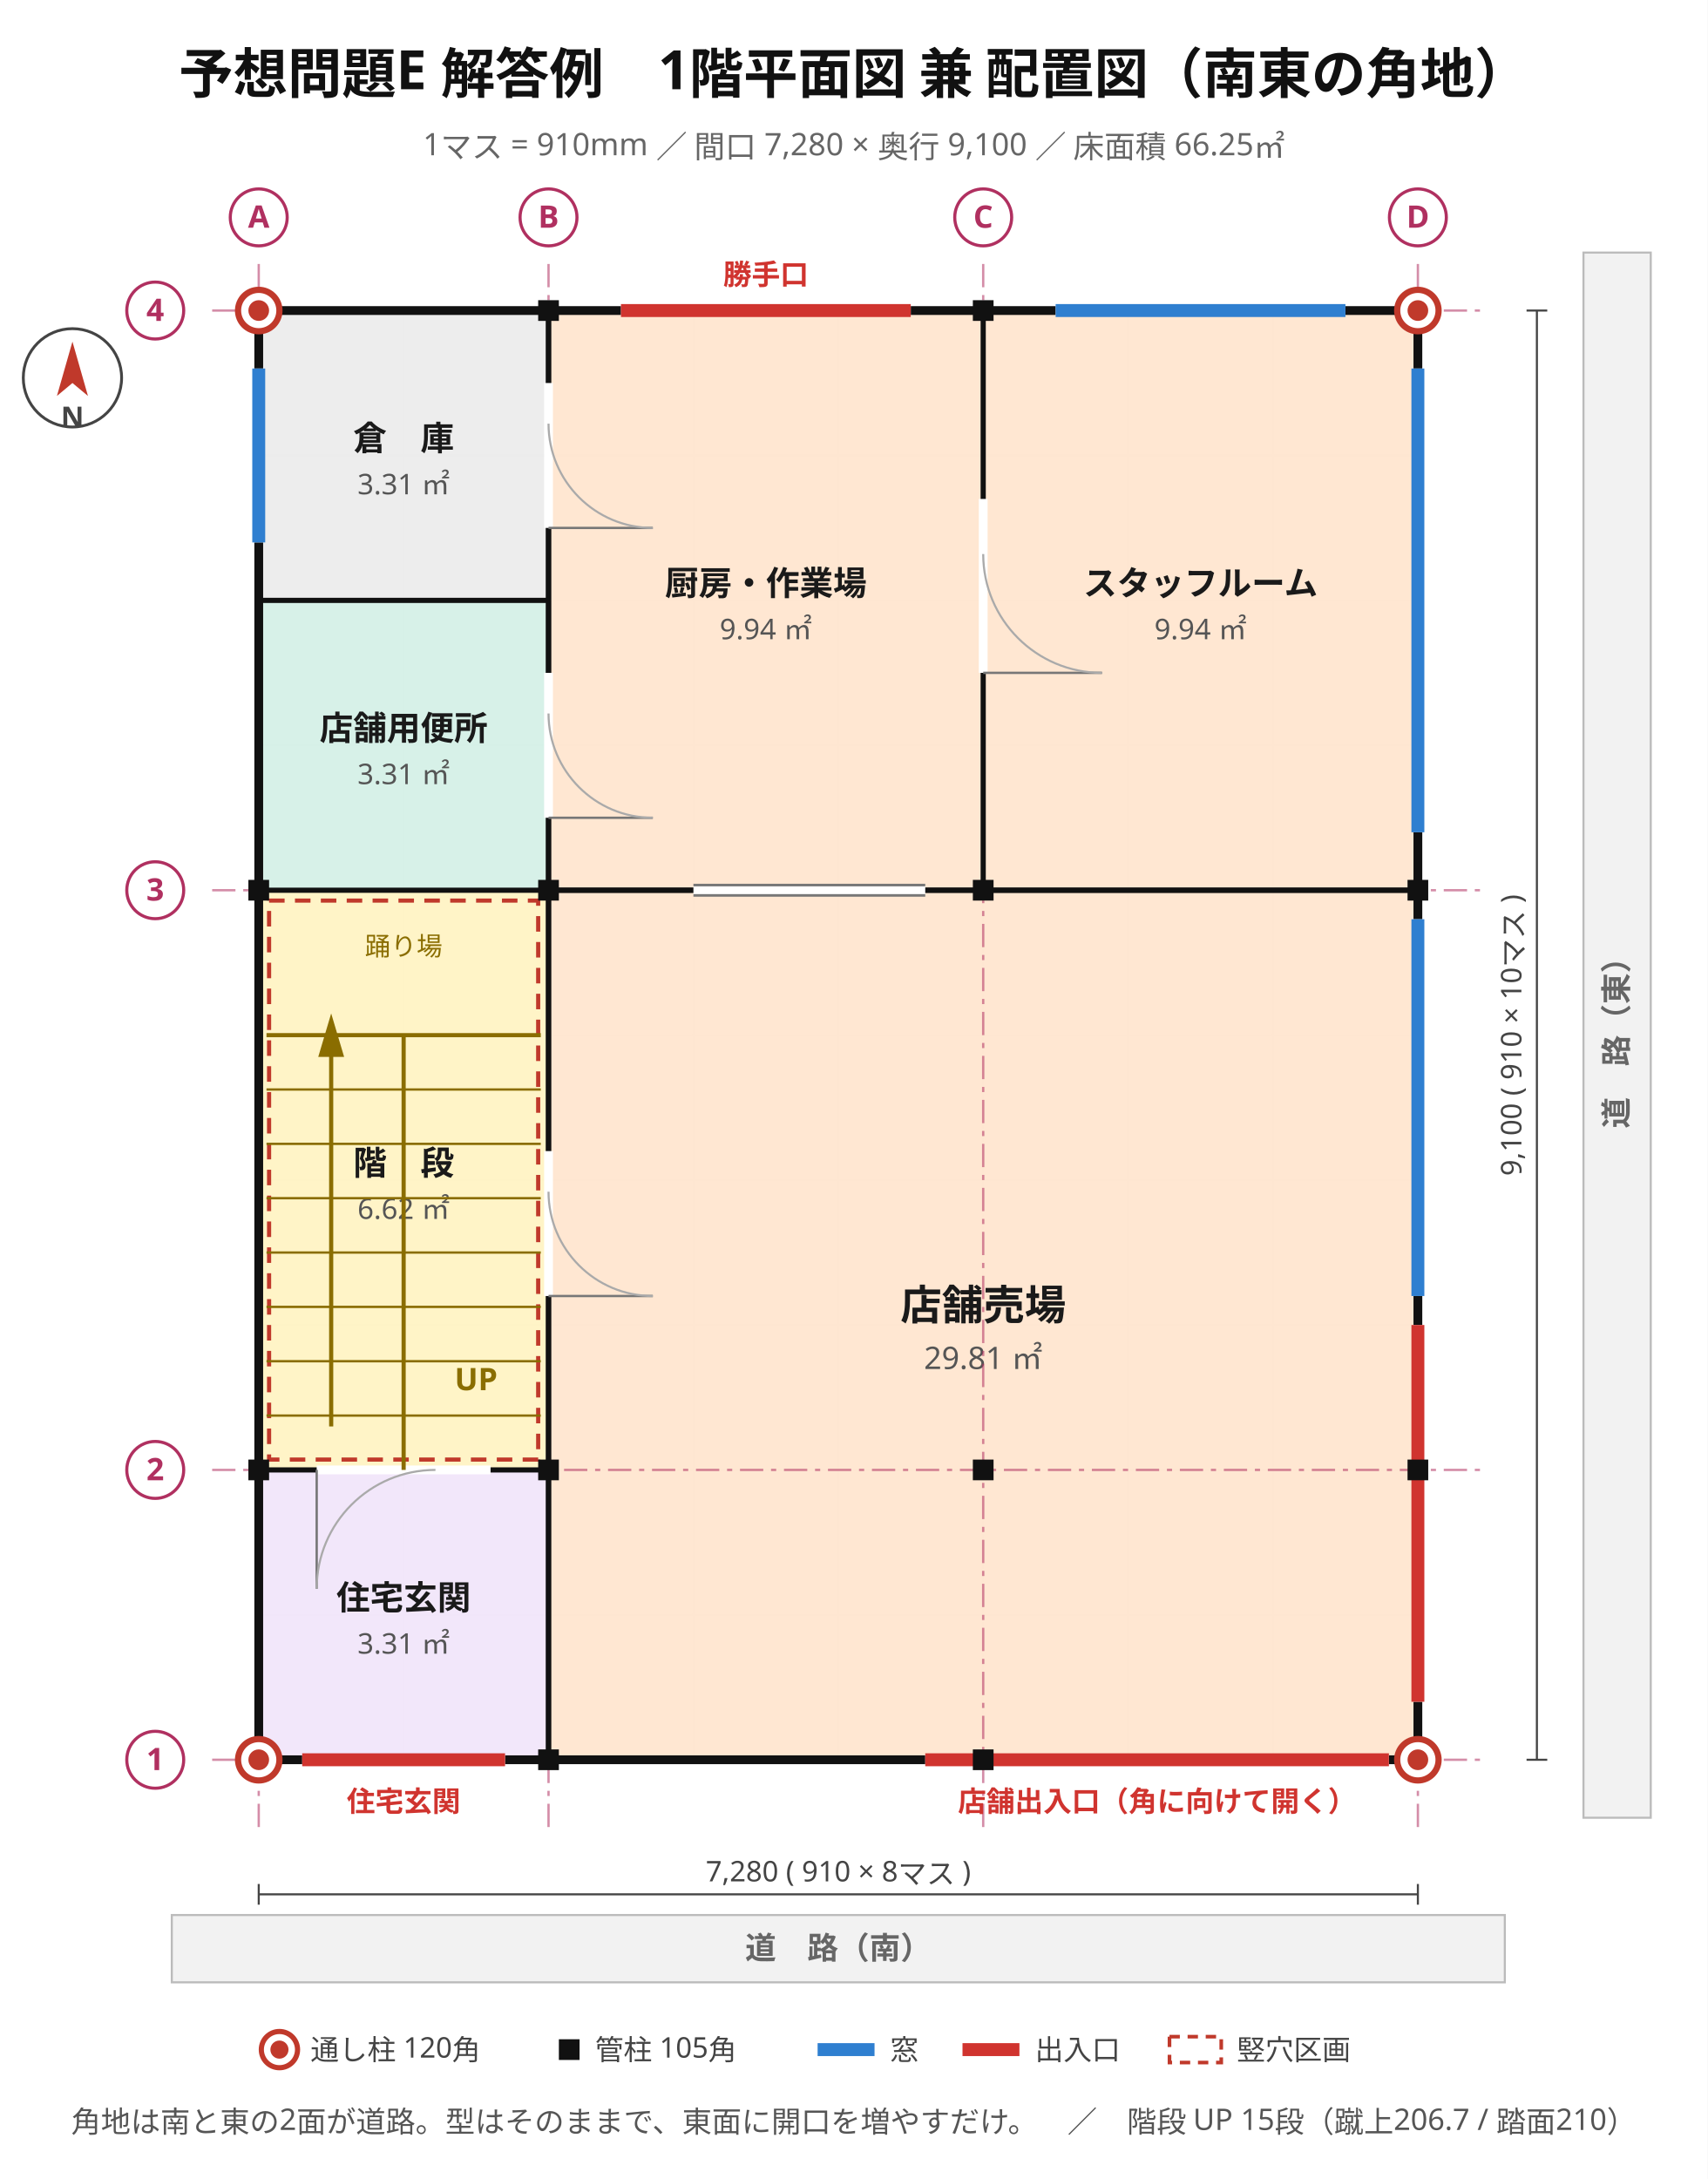
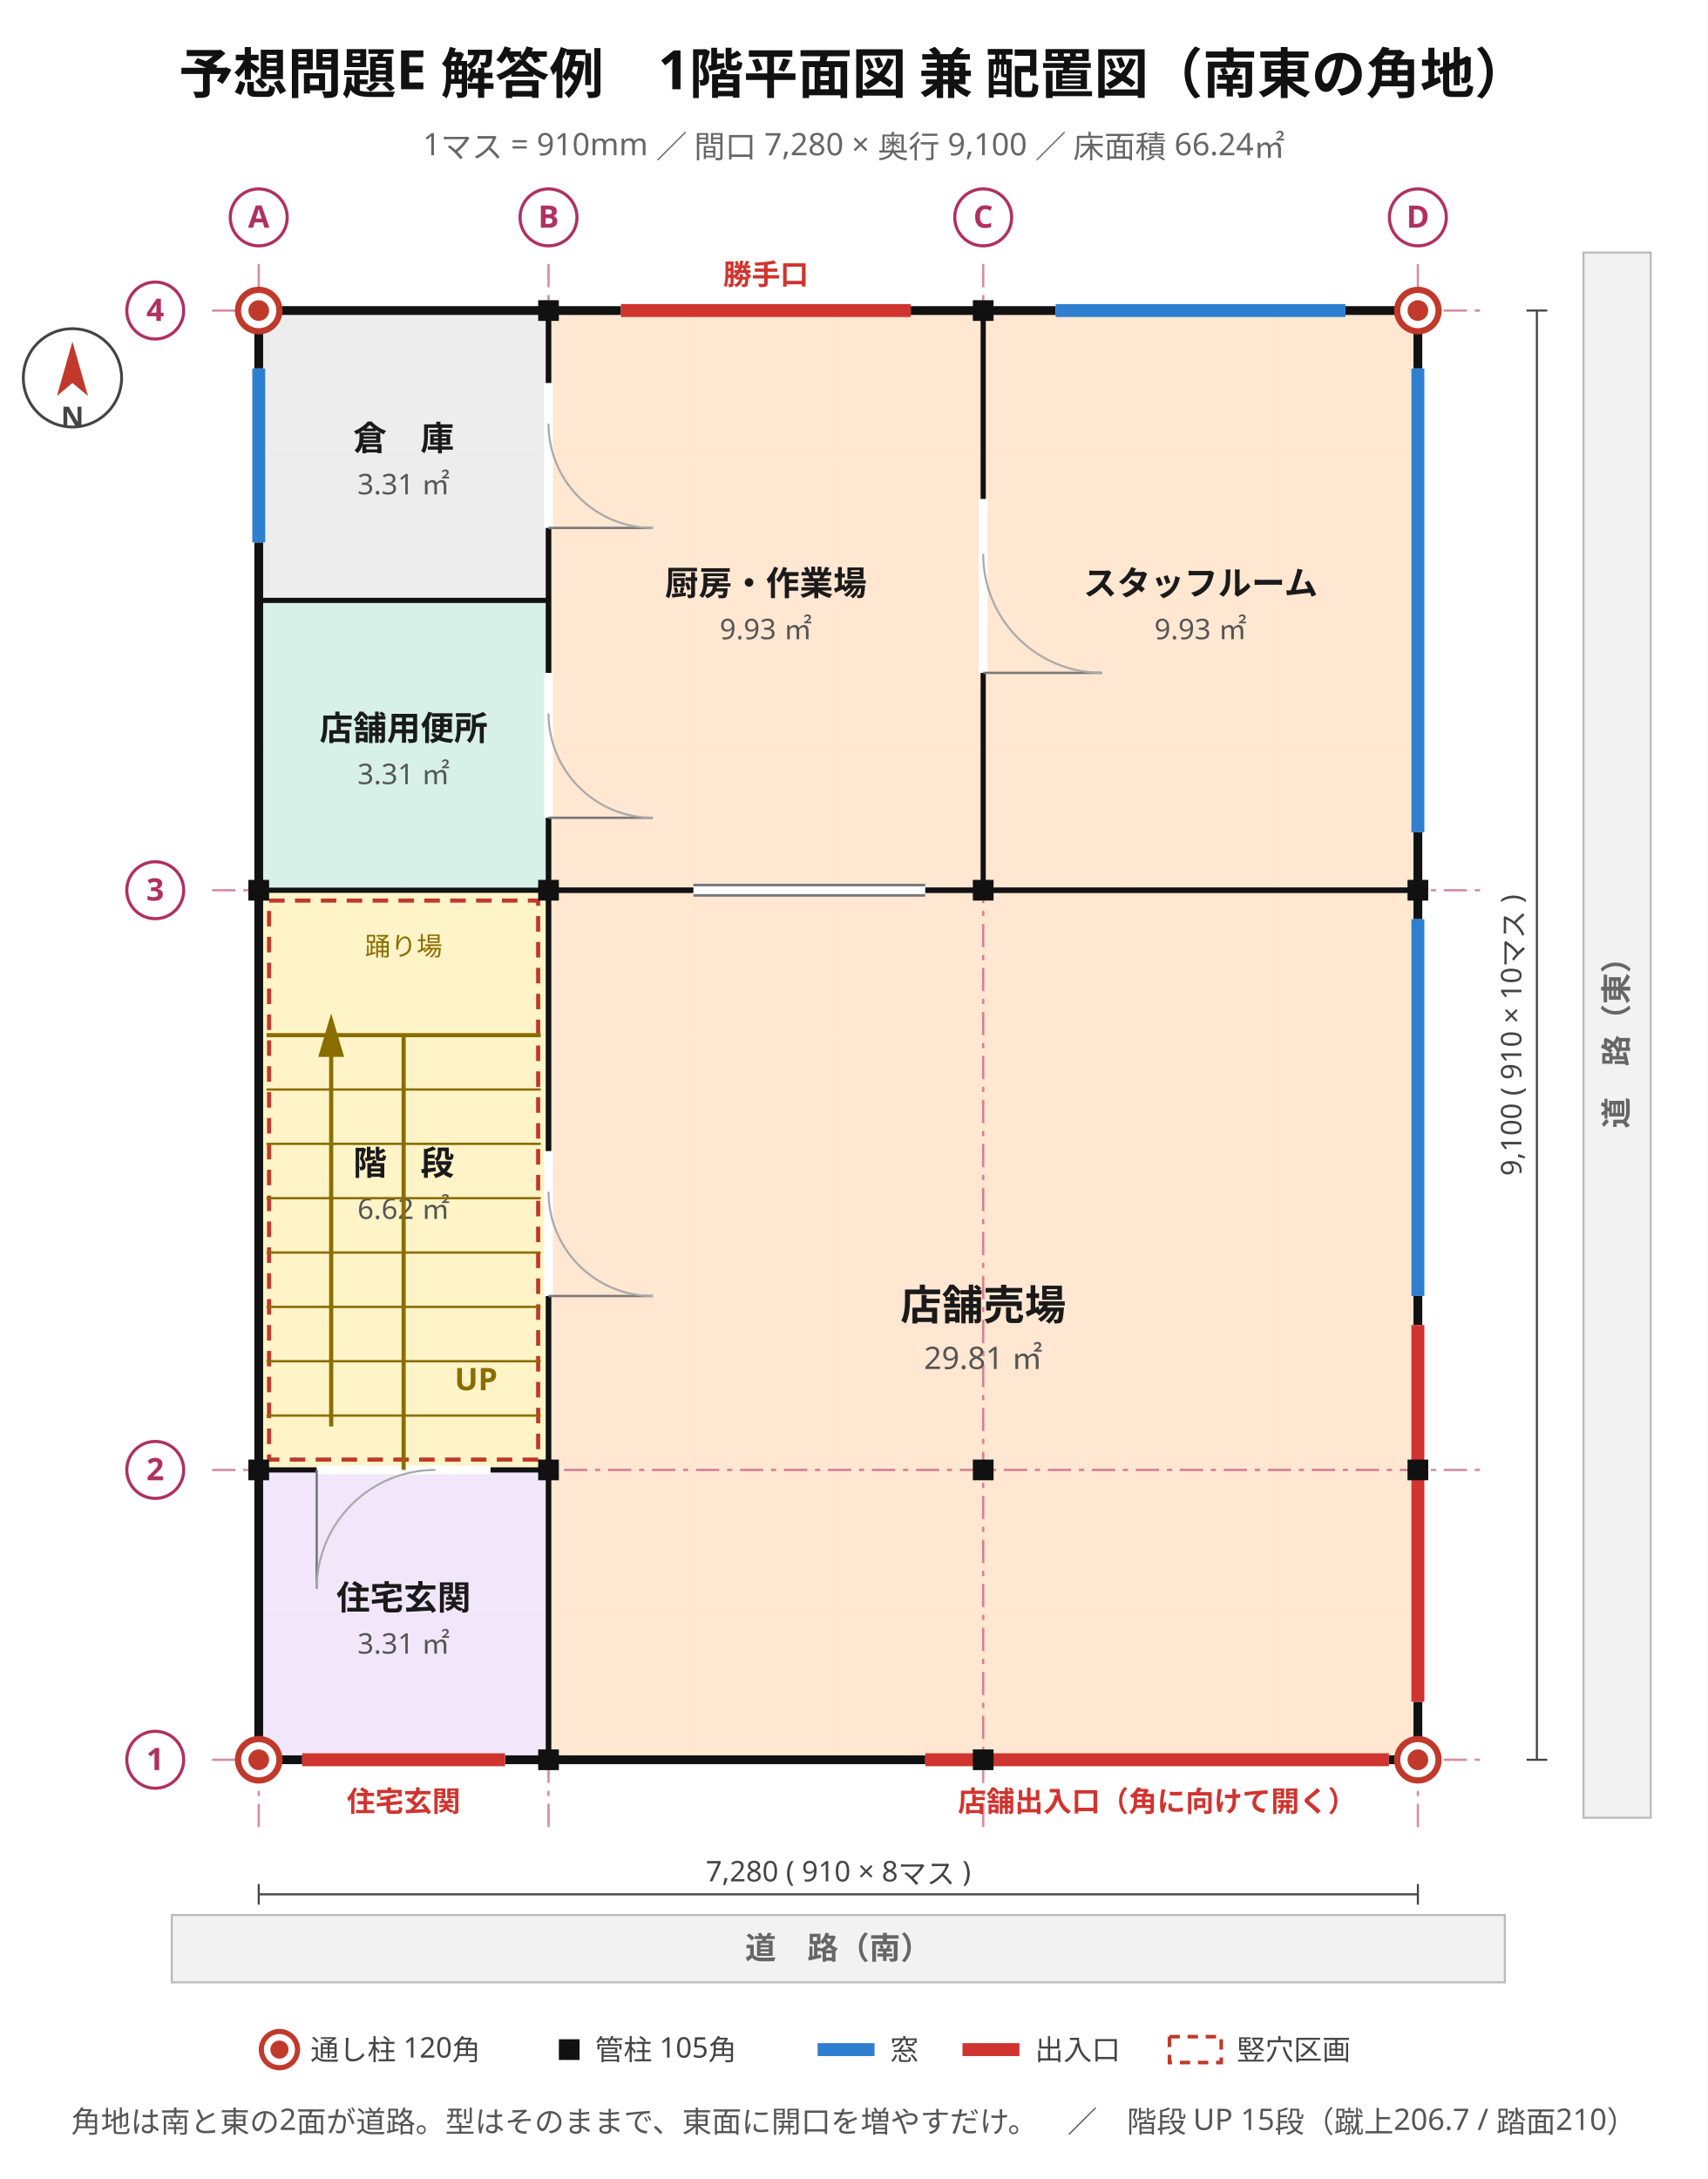
<svg xmlns="http://www.w3.org/2000/svg" viewBox="0 0 660 842" width="660" height="842" font-family="'Hiragino Sans','Hiragino Kaku Gothic ProN','Noto Sans JP','Yu Gothic',Meiryo,'IPAGothic',sans-serif">
  <rect width="660" height="842" fill="#ffffff" />
  <text x="330" y="36" font-size="21" text-anchor="middle" fill="#111" font-weight="700" font-family="'Hiragino Sans','Hiragino Kaku Gothic ProN','Noto Sans JP','Yu Gothic',Meiryo,'IPAGothic',sans-serif">予想問題E 解答例　1階平面図 兼 配置図（南東の角地）</text>
-   <text x="330" y="60" font-size="12" text-anchor="middle" fill="#666" font-weight="400" font-family="'Hiragino Sans','Hiragino Kaku Gothic ProN','Noto Sans JP','Yu Gothic',Meiryo,'IPAGothic',sans-serif">1マス = 910mm ／ 間口 7,280 × 奥行 9,100 ／ 床面積 66.25㎡</text>
+   <text x="330" y="60" font-size="12" text-anchor="middle" fill="#666" font-weight="400" font-family="'Hiragino Sans','Hiragino Kaku Gothic ProN','Noto Sans JP','Yu Gothic',Meiryo,'IPAGothic',sans-serif">1マス = 910mm ／ 間口 7,280 × 奥行 9,100 ／ 床面積 66.24㎡</text>
  <line x1="100" y1="120" x2="100" y2="680" stroke="#e8e8e8" stroke-width="0.7" />
  <line x1="156" y1="120" x2="156" y2="680" stroke="#e8e8e8" stroke-width="0.7" />
  <line x1="212" y1="120" x2="212" y2="680" stroke="#e8e8e8" stroke-width="0.7" />
  <line x1="268" y1="120" x2="268" y2="680" stroke="#e8e8e8" stroke-width="0.7" />
  <line x1="324" y1="120" x2="324" y2="680" stroke="#e8e8e8" stroke-width="0.7" />
  <line x1="380" y1="120" x2="380" y2="680" stroke="#e8e8e8" stroke-width="0.7" />
  <line x1="436" y1="120" x2="436" y2="680" stroke="#e8e8e8" stroke-width="0.7" />
  <line x1="492" y1="120" x2="492" y2="680" stroke="#e8e8e8" stroke-width="0.7" />
  <line x1="548" y1="120" x2="548" y2="680" stroke="#e8e8e8" stroke-width="0.7" />
  <line x1="100" y1="680" x2="548" y2="680" stroke="#e8e8e8" stroke-width="0.7" />
  <line x1="100" y1="624" x2="548" y2="624" stroke="#e8e8e8" stroke-width="0.7" />
  <line x1="100" y1="568" x2="548" y2="568" stroke="#e8e8e8" stroke-width="0.7" />
  <line x1="100" y1="512" x2="548" y2="512" stroke="#e8e8e8" stroke-width="0.7" />
  <line x1="100" y1="456" x2="548" y2="456" stroke="#e8e8e8" stroke-width="0.7" />
  <line x1="100" y1="400" x2="548" y2="400" stroke="#e8e8e8" stroke-width="0.7" />
  <line x1="100" y1="344" x2="548" y2="344" stroke="#e8e8e8" stroke-width="0.7" />
  <line x1="100" y1="288" x2="548" y2="288" stroke="#e8e8e8" stroke-width="0.7" />
  <line x1="100" y1="232" x2="548" y2="232" stroke="#e8e8e8" stroke-width="0.7" />
  <line x1="100" y1="176" x2="548" y2="176" stroke="#e8e8e8" stroke-width="0.7" />
  <line x1="100" y1="120" x2="548" y2="120" stroke="#e8e8e8" stroke-width="0.7" />
  <rect x="100" y="568" width="112" height="112" fill="#f1e6fa" stroke="#8b62b5" stroke-width="1.2" opacity="0.95" />
  <text x="156" y="622" font-size="13" text-anchor="middle" fill="#1a1a1a" font-weight="700" font-family="'Hiragino Sans','Hiragino Kaku Gothic ProN','Noto Sans JP','Yu Gothic',Meiryo,'IPAGothic',sans-serif">住宅玄関</text>
  <text x="156" y="639" font-size="11" text-anchor="middle" fill="#555" font-weight="400" font-family="'Hiragino Sans','Hiragino Kaku Gothic ProN','Noto Sans JP','Yu Gothic',Meiryo,'IPAGothic',sans-serif">3.31 ㎡</text>
  <rect x="100" y="344" width="112" height="224" fill="#fff3c4" stroke="#bb9508" stroke-width="1.2" opacity="0.95" />
  <text x="156" y="454" font-size="13" text-anchor="middle" fill="#1a1a1a" font-weight="700" font-family="'Hiragino Sans','Hiragino Kaku Gothic ProN','Noto Sans JP','Yu Gothic',Meiryo,'IPAGothic',sans-serif">階　段</text>
  <text x="156" y="471" font-size="11" text-anchor="middle" fill="#555" font-weight="400" font-family="'Hiragino Sans','Hiragino Kaku Gothic ProN','Noto Sans JP','Yu Gothic',Meiryo,'IPAGothic',sans-serif">6.62 ㎡</text>
  <rect x="100" y="232" width="112" height="112" fill="#d5f0e7" stroke="#2f9077" stroke-width="1.2" opacity="0.95" />
  <text x="156" y="286" font-size="13" text-anchor="middle" fill="#1a1a1a" font-weight="700" font-family="'Hiragino Sans','Hiragino Kaku Gothic ProN','Noto Sans JP','Yu Gothic',Meiryo,'IPAGothic',sans-serif">店舗用便所</text>
  <text x="156" y="303" font-size="11" text-anchor="middle" fill="#555" font-weight="400" font-family="'Hiragino Sans','Hiragino Kaku Gothic ProN','Noto Sans JP','Yu Gothic',Meiryo,'IPAGothic',sans-serif">3.31 ㎡</text>
  <rect x="100" y="120" width="112" height="112" fill="#ececec" stroke="#8a8a8a" stroke-width="1.2" opacity="0.95" />
  <text x="156" y="174" font-size="13" text-anchor="middle" fill="#1a1a1a" font-weight="700" font-family="'Hiragino Sans','Hiragino Kaku Gothic ProN','Noto Sans JP','Yu Gothic',Meiryo,'IPAGothic',sans-serif">倉　庫</text>
  <text x="156" y="191" font-size="11" text-anchor="middle" fill="#555" font-weight="400" font-family="'Hiragino Sans','Hiragino Kaku Gothic ProN','Noto Sans JP','Yu Gothic',Meiryo,'IPAGothic',sans-serif">3.31 ㎡</text>
  <rect x="212" y="344" width="336" height="336" fill="#ffe6d0" stroke="#c9762f" stroke-width="1.2" opacity="0.95" />
  <text x="380" y="510" font-size="16" text-anchor="middle" fill="#1a1a1a" font-weight="700" font-family="'Hiragino Sans','Hiragino Kaku Gothic ProN','Noto Sans JP','Yu Gothic',Meiryo,'IPAGothic',sans-serif">店舗売場</text>
  <text x="380" y="529" font-size="12" text-anchor="middle" fill="#555" font-weight="400" font-family="'Hiragino Sans','Hiragino Kaku Gothic ProN','Noto Sans JP','Yu Gothic',Meiryo,'IPAGothic',sans-serif">29.81 ㎡</text>
  <rect x="212" y="120" width="168" height="224" fill="#ffe6d0" stroke="#c9762f" stroke-width="1.2" opacity="0.95" />
  <text x="296" y="230" font-size="13" text-anchor="middle" fill="#1a1a1a" font-weight="700" font-family="'Hiragino Sans','Hiragino Kaku Gothic ProN','Noto Sans JP','Yu Gothic',Meiryo,'IPAGothic',sans-serif">厨房・作業場</text>
-   <text x="296" y="247" font-size="11" text-anchor="middle" fill="#555" font-weight="400" font-family="'Hiragino Sans','Hiragino Kaku Gothic ProN','Noto Sans JP','Yu Gothic',Meiryo,'IPAGothic',sans-serif">9.94 ㎡</text>
+   <text x="296" y="247" font-size="11" text-anchor="middle" fill="#555" font-weight="400" font-family="'Hiragino Sans','Hiragino Kaku Gothic ProN','Noto Sans JP','Yu Gothic',Meiryo,'IPAGothic',sans-serif">9.93 ㎡</text>
  <rect x="380" y="120" width="168" height="224" fill="#ffe6d0" stroke="#c9762f" stroke-width="1.2" opacity="0.95" />
  <text x="464" y="230" font-size="13" text-anchor="middle" fill="#1a1a1a" font-weight="700" font-family="'Hiragino Sans','Hiragino Kaku Gothic ProN','Noto Sans JP','Yu Gothic',Meiryo,'IPAGothic',sans-serif">スタッフルーム</text>
-   <text x="464" y="247" font-size="11" text-anchor="middle" fill="#555" font-weight="400" font-family="'Hiragino Sans','Hiragino Kaku Gothic ProN','Noto Sans JP','Yu Gothic',Meiryo,'IPAGothic',sans-serif">9.94 ㎡</text>
+   <text x="464" y="247" font-size="11" text-anchor="middle" fill="#555" font-weight="400" font-family="'Hiragino Sans','Hiragino Kaku Gothic ProN','Noto Sans JP','Yu Gothic',Meiryo,'IPAGothic',sans-serif">9.93 ㎡</text>
  <line x1="100" y1="102" x2="100" y2="706" stroke="#b03060" stroke-width="0.9" stroke-dasharray="9 3 2 3" opacity="0.55" />
  <line x1="212" y1="102" x2="212" y2="706" stroke="#b03060" stroke-width="0.9" stroke-dasharray="9 3 2 3" opacity="0.55" />
  <line x1="380" y1="102" x2="380" y2="706" stroke="#b03060" stroke-width="0.9" stroke-dasharray="9 3 2 3" opacity="0.55" />
  <line x1="548" y1="102" x2="548" y2="706" stroke="#b03060" stroke-width="0.9" stroke-dasharray="9 3 2 3" opacity="0.55" />
  <line x1="82" y1="680" x2="574" y2="680" stroke="#b03060" stroke-width="0.9" stroke-dasharray="9 3 2 3" opacity="0.55" />
  <line x1="82" y1="568" x2="574" y2="568" stroke="#b03060" stroke-width="0.9" stroke-dasharray="9 3 2 3" opacity="0.55" />
  <line x1="82" y1="344" x2="574" y2="344" stroke="#b03060" stroke-width="0.9" stroke-dasharray="9 3 2 3" opacity="0.55" />
  <line x1="82" y1="120" x2="574" y2="120" stroke="#b03060" stroke-width="0.9" stroke-dasharray="9 3 2 3" opacity="0.55" />
  <rect x="100" y="120" width="448" height="560" stroke="#111" stroke-width="3.4" fill="none" />
  <line x1="357.6" y1="680" x2="536.8" y2="680" stroke="#ffffff" stroke-width="4.2" />
  <line x1="357.6" y1="680" x2="536.8" y2="680" stroke="#d0342f" stroke-width="5.0" />
  <text x="447.2" y="700" font-size="11" text-anchor="middle" fill="#d0342f" font-weight="700" font-family="'Hiragino Sans','Hiragino Kaku Gothic ProN','Noto Sans JP','Yu Gothic',Meiryo,'IPAGothic',sans-serif">店舗出入口（角に向けて開く）</text>
  <line x1="116.8" y1="680" x2="195.2" y2="680" stroke="#ffffff" stroke-width="4.2" />
  <line x1="116.8" y1="680" x2="195.2" y2="680" stroke="#d0342f" stroke-width="5.0" />
  <text x="156" y="700" font-size="11" text-anchor="middle" fill="#d0342f" font-weight="700" font-family="'Hiragino Sans','Hiragino Kaku Gothic ProN','Noto Sans JP','Yu Gothic',Meiryo,'IPAGothic',sans-serif">住宅玄関</text>
  <line x1="548" y1="657.6" x2="548" y2="512" stroke="#ffffff" stroke-width="4.2" />
  <line x1="548" y1="657.6" x2="548" y2="512" stroke="#d0342f" stroke-width="5.0" />
  <line x1="548" y1="500.8" x2="548" y2="355.2" stroke="#ffffff" stroke-width="4.2" />
  <line x1="548" y1="500.8" x2="548" y2="355.2" stroke="#2f7fd0" stroke-width="5.0" />
  <line x1="548" y1="321.6" x2="548" y2="142.4" stroke="#ffffff" stroke-width="4.2" />
  <line x1="548" y1="321.6" x2="548" y2="142.4" stroke="#2f7fd0" stroke-width="5.0" />
  <line x1="240" y1="120" x2="352" y2="120" stroke="#ffffff" stroke-width="4.2" />
  <line x1="240" y1="120" x2="352" y2="120" stroke="#d0342f" stroke-width="5.0" />
  <text x="296" y="110" font-size="11" text-anchor="middle" fill="#d0342f" font-weight="700" font-family="'Hiragino Sans','Hiragino Kaku Gothic ProN','Noto Sans JP','Yu Gothic',Meiryo,'IPAGothic',sans-serif">勝手口</text>
  <line x1="408" y1="120" x2="520" y2="120" stroke="#ffffff" stroke-width="4.2" />
  <line x1="408" y1="120" x2="520" y2="120" stroke="#2f7fd0" stroke-width="5.0" />
  <line x1="100" y1="209.6" x2="100" y2="142.4" stroke="#ffffff" stroke-width="4.2" />
  <line x1="100" y1="209.6" x2="100" y2="142.4" stroke="#2f7fd0" stroke-width="5.0" />
+   <line x1="212" y1="680" x2="212" y2="568" stroke="#111" stroke-width="2.0" />
+   <line x1="100" y1="232" x2="212" y2="232" stroke="#111" stroke-width="2.0" />
+   <line x1="212" y1="344" x2="212" y2="232" stroke="#111" stroke-width="2.0" />
+   <line x1="380" y1="344" x2="548" y2="344" stroke="#111" stroke-width="2.0" />
+   <line x1="100" y1="344" x2="212" y2="344" stroke="#111" stroke-width="2.0" />
+   <line x1="380" y1="344" x2="380" y2="120" stroke="#111" stroke-width="2.0" />
+   <line x1="212" y1="344" x2="380" y2="344" stroke="#111" stroke-width="2.0" />
  <line x1="212" y1="344" x2="548" y2="344" stroke="#111" stroke-width="2.0" />
-   <line x1="212" y1="344" x2="380" y2="344" stroke="#111" stroke-width="2.0" />
+   <line x1="212" y1="232" x2="212" y2="120" stroke="#111" stroke-width="2.0" />
+   <line x1="212" y1="344" x2="212" y2="120" stroke="#111" stroke-width="2.0" />
  <line x1="212" y1="680" x2="212" y2="344" stroke="#111" stroke-width="2.0" />
  <line x1="100" y1="568" x2="212" y2="568" stroke="#111" stroke-width="2.0" />
-   <line x1="212" y1="344" x2="212" y2="120" stroke="#111" stroke-width="2.0" />
-   <line x1="212" y1="232" x2="212" y2="120" stroke="#111" stroke-width="2.0" />
  <line x1="212" y1="568" x2="212" y2="344" stroke="#111" stroke-width="2.0" />
-   <line x1="212" y1="680" x2="212" y2="568" stroke="#111" stroke-width="2.0" />
-   <line x1="380" y1="344" x2="548" y2="344" stroke="#111" stroke-width="2.0" />
-   <line x1="212" y1="344" x2="212" y2="232" stroke="#111" stroke-width="2.0" />
-   <line x1="380" y1="344" x2="380" y2="120" stroke="#111" stroke-width="2.0" />
-   <line x1="100" y1="232" x2="212" y2="232" stroke="#111" stroke-width="2.0" />
-   <line x1="100" y1="344" x2="212" y2="344" stroke="#111" stroke-width="2.0" />
  <line x1="122.4" y1="568" x2="189.6" y2="568" stroke="#ffffff" stroke-width="3.4" />
  <line x1="122.4" y1="568" x2="122.4" y2="613.92" stroke="#777" stroke-width="0.9" />
  <path d="M 122.4 613.9 A 45.9 45.9 0 0 1 168.3 568.0" stroke="#aaa" stroke-width="0.8" fill="none" />
  <line x1="212" y1="500.8" x2="212" y2="444.8" stroke="#ffffff" stroke-width="3.4" />
  <line x1="212" y1="500.8" x2="252.32" y2="500.8" stroke="#777" stroke-width="0.9" />
  <path d="M 252.3 500.8 A 40.3 40.3 0 0 1 212.0 460.5" stroke="#aaa" stroke-width="0.8" fill="none" />
  <line x1="268" y1="344" x2="357.6" y2="344" stroke="#ffffff" stroke-width="3.4" />
  <line x1="268" y1="342" x2="357.6" y2="342" stroke="#777" stroke-width="1.0" />
  <line x1="268" y1="346" x2="357.6" y2="346" stroke="#777" stroke-width="1.0" />
  <line x1="212" y1="316" x2="212" y2="260" stroke="#ffffff" stroke-width="3.4" />
  <line x1="212" y1="316" x2="252.32" y2="316" stroke="#777" stroke-width="0.9" />
  <path d="M 252.3 316.0 A 40.3 40.3 0 0 1 212.0 275.7" stroke="#aaa" stroke-width="0.8" fill="none" />
  <line x1="212" y1="204" x2="212" y2="148" stroke="#ffffff" stroke-width="3.4" />
  <line x1="212" y1="204" x2="252.32" y2="204" stroke="#777" stroke-width="0.9" />
  <path d="M 252.3 204.0 A 40.3 40.3 0 0 1 212.0 163.7" stroke="#aaa" stroke-width="0.8" fill="none" />
  <line x1="380" y1="260" x2="380" y2="192.8" stroke="#ffffff" stroke-width="3.4" />
  <line x1="380" y1="260" x2="425.92" y2="260" stroke="#777" stroke-width="0.9" />
  <path d="M 425.9 260.0 A 45.9 45.9 0 0 1 380.0 214.1" stroke="#aaa" stroke-width="0.8" fill="none" />
  <rect x="104" y="348" width="104" height="216" fill="none" stroke="#c0392b" stroke-width="1.6" stroke-dasharray="6 4" />
  <line x1="156" y1="568" x2="156" y2="400" stroke="#8a6d00" stroke-width="1.6" />
  <line x1="103" y1="547" x2="156" y2="547" stroke="#8a6d00" stroke-width="0.9" />
  <line x1="156" y1="547" x2="209" y2="547" stroke="#8a6d00" stroke-width="0.9" />
  <line x1="103" y1="526" x2="156" y2="526" stroke="#8a6d00" stroke-width="0.9" />
  <line x1="156" y1="526" x2="209" y2="526" stroke="#8a6d00" stroke-width="0.9" />
  <line x1="103" y1="505" x2="156" y2="505" stroke="#8a6d00" stroke-width="0.9" />
  <line x1="156" y1="505" x2="209" y2="505" stroke="#8a6d00" stroke-width="0.9" />
  <line x1="103" y1="484" x2="156" y2="484" stroke="#8a6d00" stroke-width="0.9" />
  <line x1="156" y1="484" x2="209" y2="484" stroke="#8a6d00" stroke-width="0.9" />
  <line x1="103" y1="463" x2="156" y2="463" stroke="#8a6d00" stroke-width="0.9" />
  <line x1="156" y1="463" x2="209" y2="463" stroke="#8a6d00" stroke-width="0.9" />
  <line x1="103" y1="442" x2="156" y2="442" stroke="#8a6d00" stroke-width="0.9" />
  <line x1="156" y1="442" x2="209" y2="442" stroke="#8a6d00" stroke-width="0.9" />
  <line x1="103" y1="421" x2="156" y2="421" stroke="#8a6d00" stroke-width="0.9" />
  <line x1="156" y1="421" x2="209" y2="421" stroke="#8a6d00" stroke-width="0.9" />
  <line x1="103" y1="400" x2="209" y2="400" stroke="#8a6d00" stroke-width="1.6" />
  <text x="156" y="369.2" font-size="10" text-anchor="middle" fill="#8a6d00" font-weight="400" font-family="'Hiragino Sans','Hiragino Kaku Gothic ProN','Noto Sans JP','Yu Gothic',Meiryo,'IPAGothic',sans-serif">踊り場</text>
  <line x1="128" y1="551.2" x2="128" y2="405.6" stroke="#8a6d00" stroke-width="1.6" />
  <polygon points="128,391.6 123,408.4 133,408.4" fill="#8a6d00" />
  <text x="184" y="537.2" font-size="12" text-anchor="middle" fill="#8a6d00" font-weight="700" font-family="'Hiragino Sans','Hiragino Kaku Gothic ProN','Noto Sans JP','Yu Gothic',Meiryo,'IPAGothic',sans-serif">UP</text>
  <rect x="208" y="676" width="8" height="8" fill="#111" />
  <rect x="376" y="676" width="8" height="8" fill="#111" />
  <rect x="96" y="564" width="8" height="8" fill="#111" />
  <rect x="544" y="564" width="8" height="8" fill="#111" />
  <rect x="96" y="340" width="8" height="8" fill="#111" />
  <rect x="544" y="340" width="8" height="8" fill="#111" />
  <rect x="208" y="116" width="8" height="8" fill="#111" />
  <rect x="376" y="116" width="8" height="8" fill="#111" />
  <rect x="208" y="564" width="8" height="8" fill="#111" />
  <rect x="376" y="564" width="8" height="8" fill="#111" />
  <rect x="208" y="340" width="8" height="8" fill="#111" />
  <rect x="376" y="340" width="8" height="8" fill="#111" />
  <circle cx="100" cy="680" r="8" fill="#ffffff" stroke="#c0392b" stroke-width="2.4" />
  <circle cx="100" cy="680" r="4" fill="#c0392b" />
  <circle cx="548" cy="680" r="8" fill="#ffffff" stroke="#c0392b" stroke-width="2.4" />
  <circle cx="548" cy="680" r="4" fill="#c0392b" />
  <circle cx="100" cy="120" r="8" fill="#ffffff" stroke="#c0392b" stroke-width="2.4" />
  <circle cx="100" cy="120" r="4" fill="#c0392b" />
  <circle cx="548" cy="120" r="8" fill="#ffffff" stroke="#c0392b" stroke-width="2.4" />
  <circle cx="548" cy="120" r="4" fill="#c0392b" />
  <circle cx="100" cy="84" r="11" fill="#ffffff" stroke="#b03060" stroke-width="1.2" />
  <text x="100" y="88" font-size="12" text-anchor="middle" fill="#b03060" font-weight="700" font-family="'Hiragino Sans','Hiragino Kaku Gothic ProN','Noto Sans JP','Yu Gothic',Meiryo,'IPAGothic',sans-serif">A</text>
  <circle cx="212" cy="84" r="11" fill="#ffffff" stroke="#b03060" stroke-width="1.2" />
  <text x="212" y="88" font-size="12" text-anchor="middle" fill="#b03060" font-weight="700" font-family="'Hiragino Sans','Hiragino Kaku Gothic ProN','Noto Sans JP','Yu Gothic',Meiryo,'IPAGothic',sans-serif">B</text>
  <circle cx="380" cy="84" r="11" fill="#ffffff" stroke="#b03060" stroke-width="1.2" />
  <text x="380" y="88" font-size="12" text-anchor="middle" fill="#b03060" font-weight="700" font-family="'Hiragino Sans','Hiragino Kaku Gothic ProN','Noto Sans JP','Yu Gothic',Meiryo,'IPAGothic',sans-serif">C</text>
  <circle cx="548" cy="84" r="11" fill="#ffffff" stroke="#b03060" stroke-width="1.2" />
  <text x="548" y="88" font-size="12" text-anchor="middle" fill="#b03060" font-weight="700" font-family="'Hiragino Sans','Hiragino Kaku Gothic ProN','Noto Sans JP','Yu Gothic',Meiryo,'IPAGothic',sans-serif">D</text>
  <circle cx="60" cy="680" r="11" fill="#ffffff" stroke="#b03060" stroke-width="1.2" />
  <text x="60" y="684" font-size="12" text-anchor="middle" fill="#b03060" font-weight="700" font-family="'Hiragino Sans','Hiragino Kaku Gothic ProN','Noto Sans JP','Yu Gothic',Meiryo,'IPAGothic',sans-serif">1</text>
  <circle cx="60" cy="568" r="11" fill="#ffffff" stroke="#b03060" stroke-width="1.2" />
  <text x="60" y="572" font-size="12" text-anchor="middle" fill="#b03060" font-weight="700" font-family="'Hiragino Sans','Hiragino Kaku Gothic ProN','Noto Sans JP','Yu Gothic',Meiryo,'IPAGothic',sans-serif">2</text>
  <circle cx="60" cy="344" r="11" fill="#ffffff" stroke="#b03060" stroke-width="1.2" />
  <text x="60" y="348" font-size="12" text-anchor="middle" fill="#b03060" font-weight="700" font-family="'Hiragino Sans','Hiragino Kaku Gothic ProN','Noto Sans JP','Yu Gothic',Meiryo,'IPAGothic',sans-serif">3</text>
  <circle cx="60" cy="120" r="11" fill="#ffffff" stroke="#b03060" stroke-width="1.2" />
  <text x="60" y="124" font-size="12" text-anchor="middle" fill="#b03060" font-weight="700" font-family="'Hiragino Sans','Hiragino Kaku Gothic ProN','Noto Sans JP','Yu Gothic',Meiryo,'IPAGothic',sans-serif">4</text>
  <line x1="100" y1="732" x2="548" y2="732" stroke="#444" stroke-width="0.8" />
  <line x1="100" y1="728" x2="100" y2="736" stroke="#444" stroke-width="0.8" />
  <line x1="548" y1="728" x2="548" y2="736" stroke="#444" stroke-width="0.8" />
  <text x="324" y="727" font-size="11" text-anchor="middle" fill="#444" font-weight="400" font-family="'Hiragino Sans','Hiragino Kaku Gothic ProN','Noto Sans JP','Yu Gothic',Meiryo,'IPAGothic',sans-serif">7,280  ( 910 × 8マス )</text>
  <line x1="594" y1="680" x2="594" y2="120" stroke="#444" stroke-width="0.8" />
  <line x1="590" y1="680" x2="598" y2="680" stroke="#444" stroke-width="0.8" />
  <line x1="590" y1="120" x2="598" y2="120" stroke="#444" stroke-width="0.8" />
  <g transform="translate(588,400) rotate(-90)">
    <text x="0" y="0" font-size="11" text-anchor="middle" fill="#444" font-weight="400" font-family="'Hiragino Sans','Hiragino Kaku Gothic ProN','Noto Sans JP','Yu Gothic',Meiryo,'IPAGothic',sans-serif">9,100  ( 910 × 10マス )</text>
  </g>
  <circle cx="28" cy="146" r="19" fill="#ffffff" stroke="#444" stroke-width="1.1" />
  <polygon points="28,132 22,153 28,148 34,153" fill="#c0392b" />
  <text x="28" y="165" font-size="11" text-anchor="middle" fill="#444" font-weight="700" font-family="'Hiragino Sans','Hiragino Kaku Gothic ProN','Noto Sans JP','Yu Gothic',Meiryo,'IPAGothic',sans-serif">N</text>
  <rect x="66.4" y="740" width="515.2" height="26" fill="#f2f2f2" stroke="#bbb" stroke-width="0.8" />
  <text x="324" y="757" font-size="12" text-anchor="middle" fill="#666" font-weight="700" font-family="'Hiragino Sans','Hiragino Kaku Gothic ProN','Noto Sans JP','Yu Gothic',Meiryo,'IPAGothic',sans-serif">道　路（南）</text>
  <rect x="612" y="97.6" width="26" height="604.8" fill="#f2f2f2" stroke="#bbb" stroke-width="0.8" />
  <g transform="translate(629,400) rotate(-90)">
    <text x="0" y="0" font-size="12" text-anchor="middle" fill="#666" font-weight="700" font-family="'Hiragino Sans','Hiragino Kaku Gothic ProN','Noto Sans JP','Yu Gothic',Meiryo,'IPAGothic',sans-serif">道　路（東）</text>
  </g>
  <circle cx="108" cy="792" r="7" fill="#ffffff" stroke="#c0392b" stroke-width="2.0" />
  <circle cx="108" cy="792" r="3.5" fill="#c0392b" />
  <text x="120" y="796" font-size="11" text-anchor="start" fill="#444" font-weight="400" font-family="'Hiragino Sans','Hiragino Kaku Gothic ProN','Noto Sans JP','Yu Gothic',Meiryo,'IPAGothic',sans-serif">通し柱 120角</text>
  <rect x="216" y="788" width="8" height="8" fill="#111" />
  <text x="230" y="796" font-size="11" text-anchor="start" fill="#444" font-weight="400" font-family="'Hiragino Sans','Hiragino Kaku Gothic ProN','Noto Sans JP','Yu Gothic',Meiryo,'IPAGothic',sans-serif">管柱 105角</text>
  <line x1="316" y1="792" x2="338" y2="792" stroke="#2f7fd0" stroke-width="5" />
  <text x="344" y="796" font-size="11" text-anchor="start" fill="#444" font-weight="400" font-family="'Hiragino Sans','Hiragino Kaku Gothic ProN','Noto Sans JP','Yu Gothic',Meiryo,'IPAGothic',sans-serif">窓</text>
  <line x1="372" y1="792" x2="394" y2="792" stroke="#d0342f" stroke-width="5" />
  <text x="400" y="796" font-size="11" text-anchor="start" fill="#444" font-weight="400" font-family="'Hiragino Sans','Hiragino Kaku Gothic ProN','Noto Sans JP','Yu Gothic',Meiryo,'IPAGothic',sans-serif">出入口</text>
  <rect x="452" y="787" width="20" height="10" fill="none" stroke="#c0392b" stroke-width="1.4" stroke-dasharray="4 3" />
  <text x="478" y="796" font-size="11" text-anchor="start" fill="#444" font-weight="400" font-family="'Hiragino Sans','Hiragino Kaku Gothic ProN','Noto Sans JP','Yu Gothic',Meiryo,'IPAGothic',sans-serif">竪穴区画</text>
  <text x="330" y="824" font-size="11.5" text-anchor="middle" fill="#555" font-weight="400" font-family="'Hiragino Sans','Hiragino Kaku Gothic ProN','Noto Sans JP','Yu Gothic',Meiryo,'IPAGothic',sans-serif">角地は南と東の2面が道路。型はそのままで、東面に開口を増やすだけ。　／　階段 UP 15段（蹴上206.7 / 踏面210）</text>
</svg>
